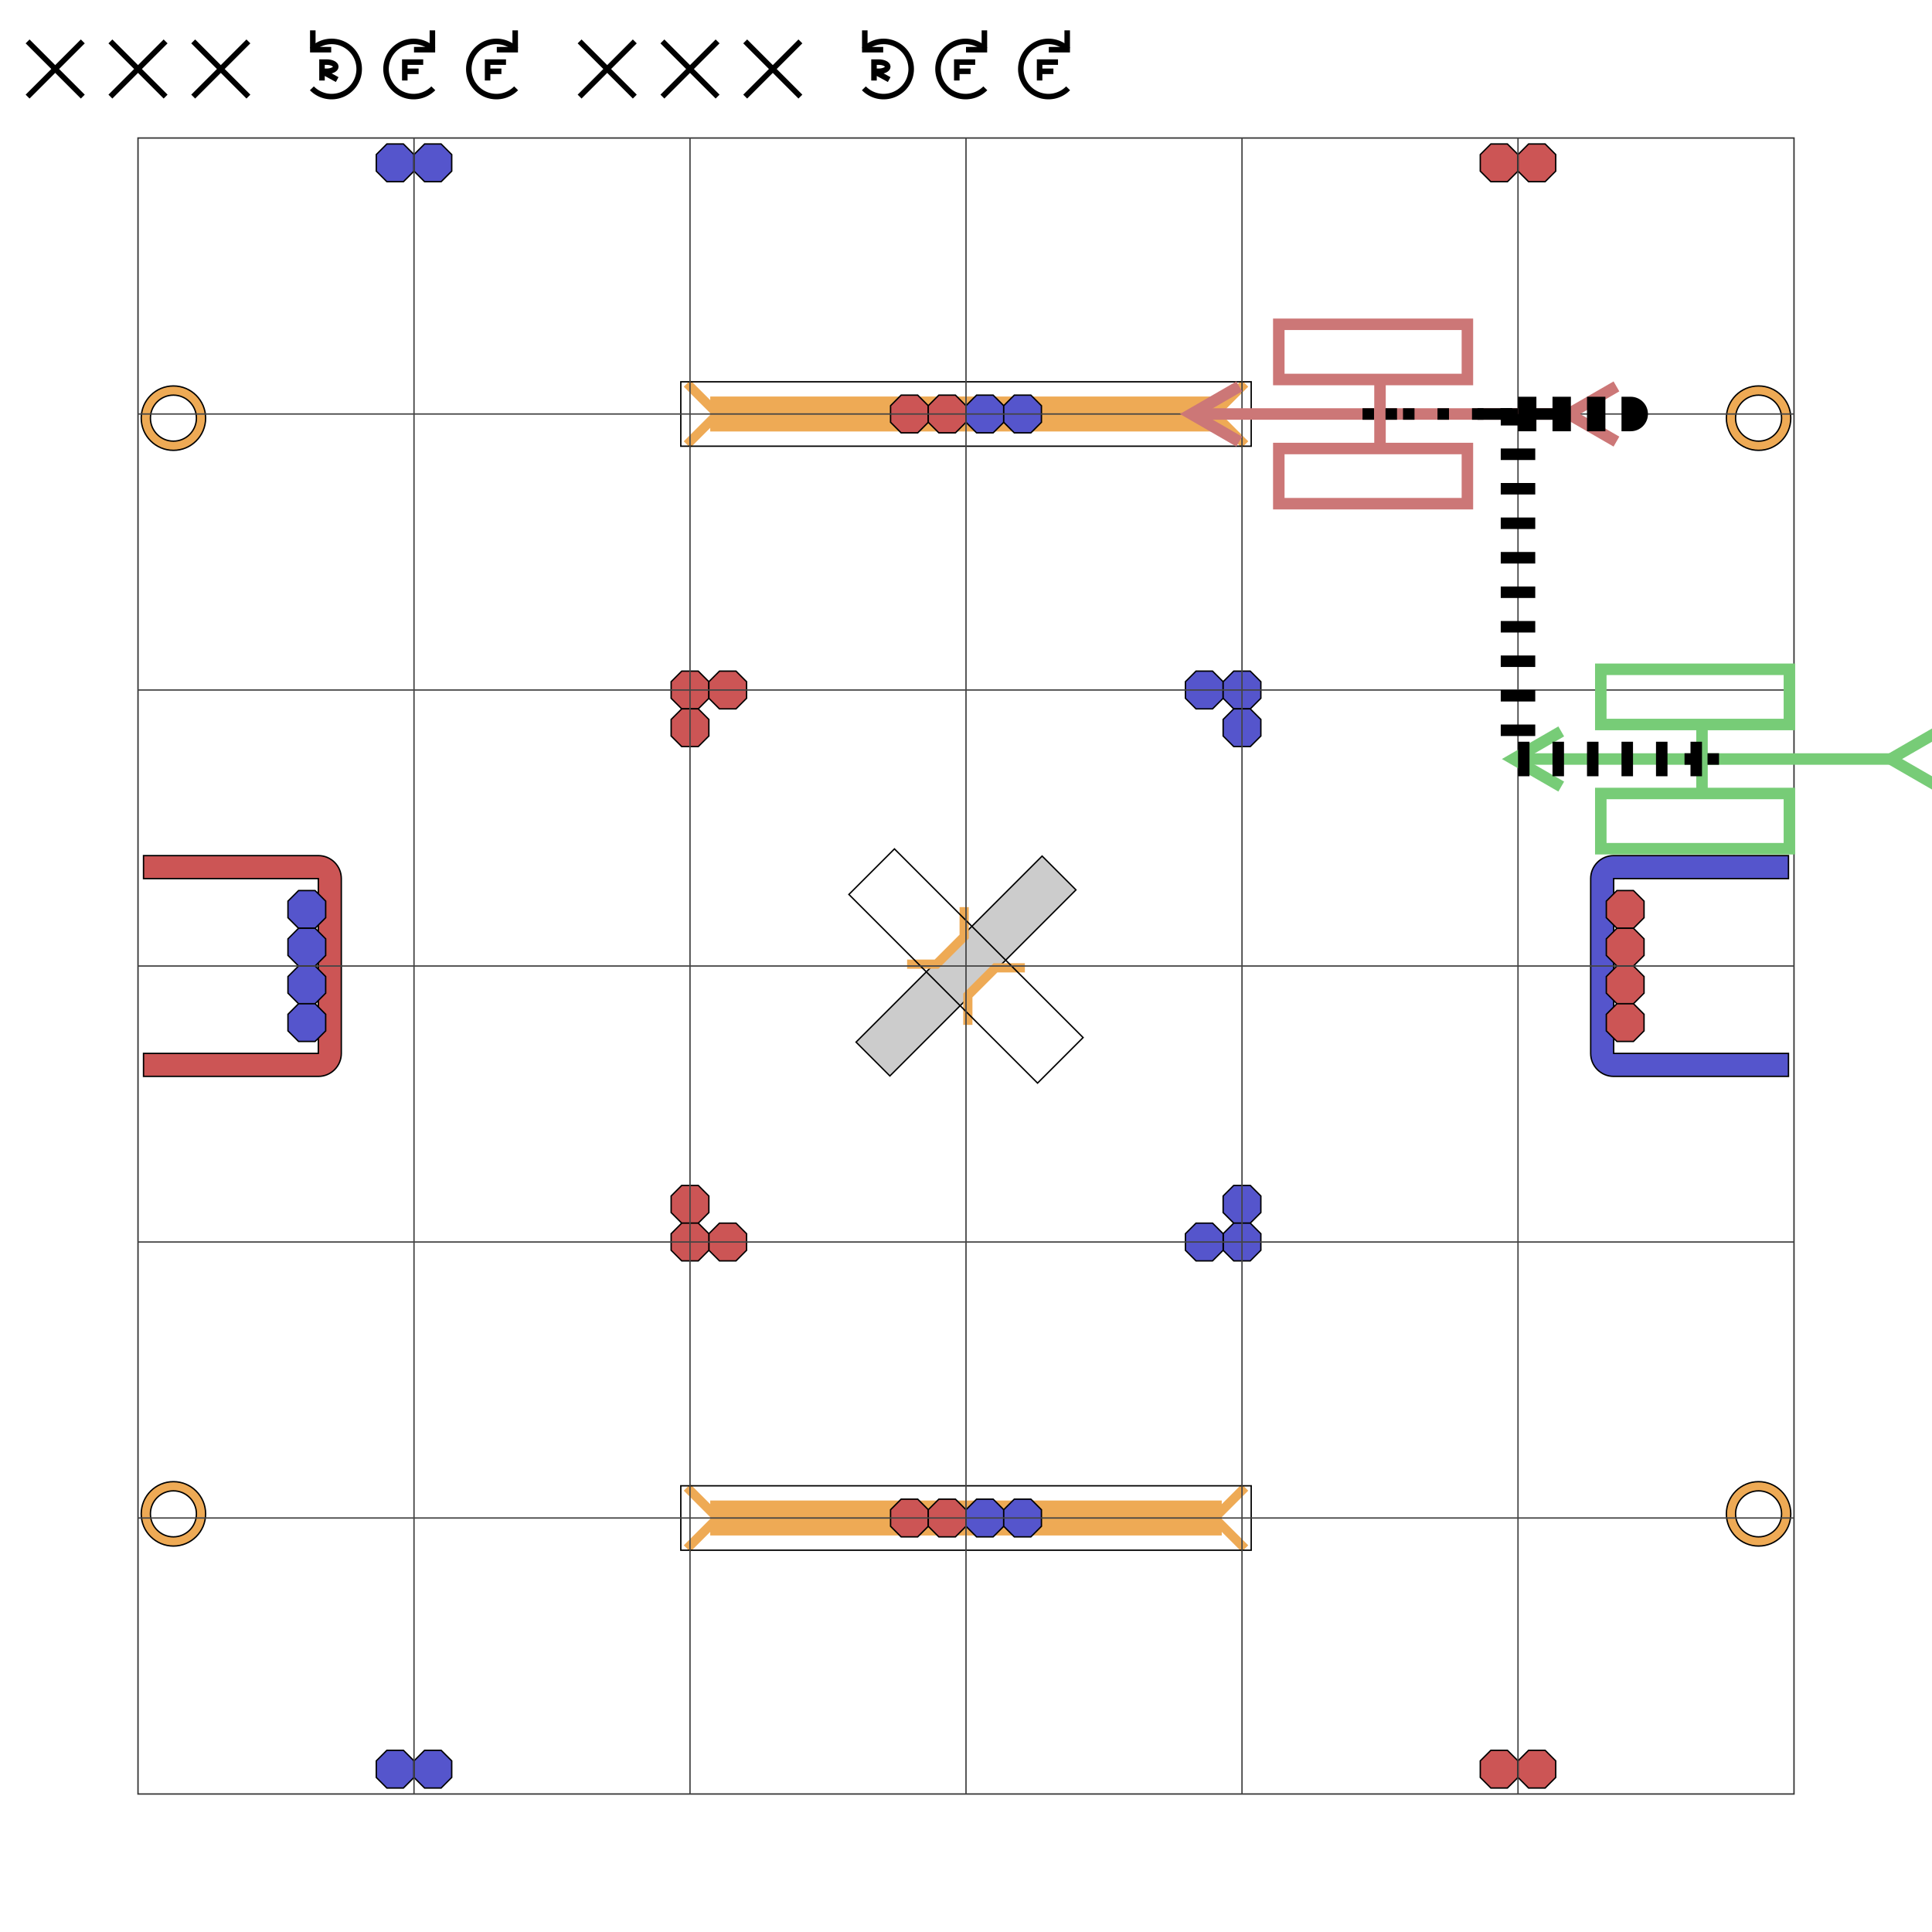
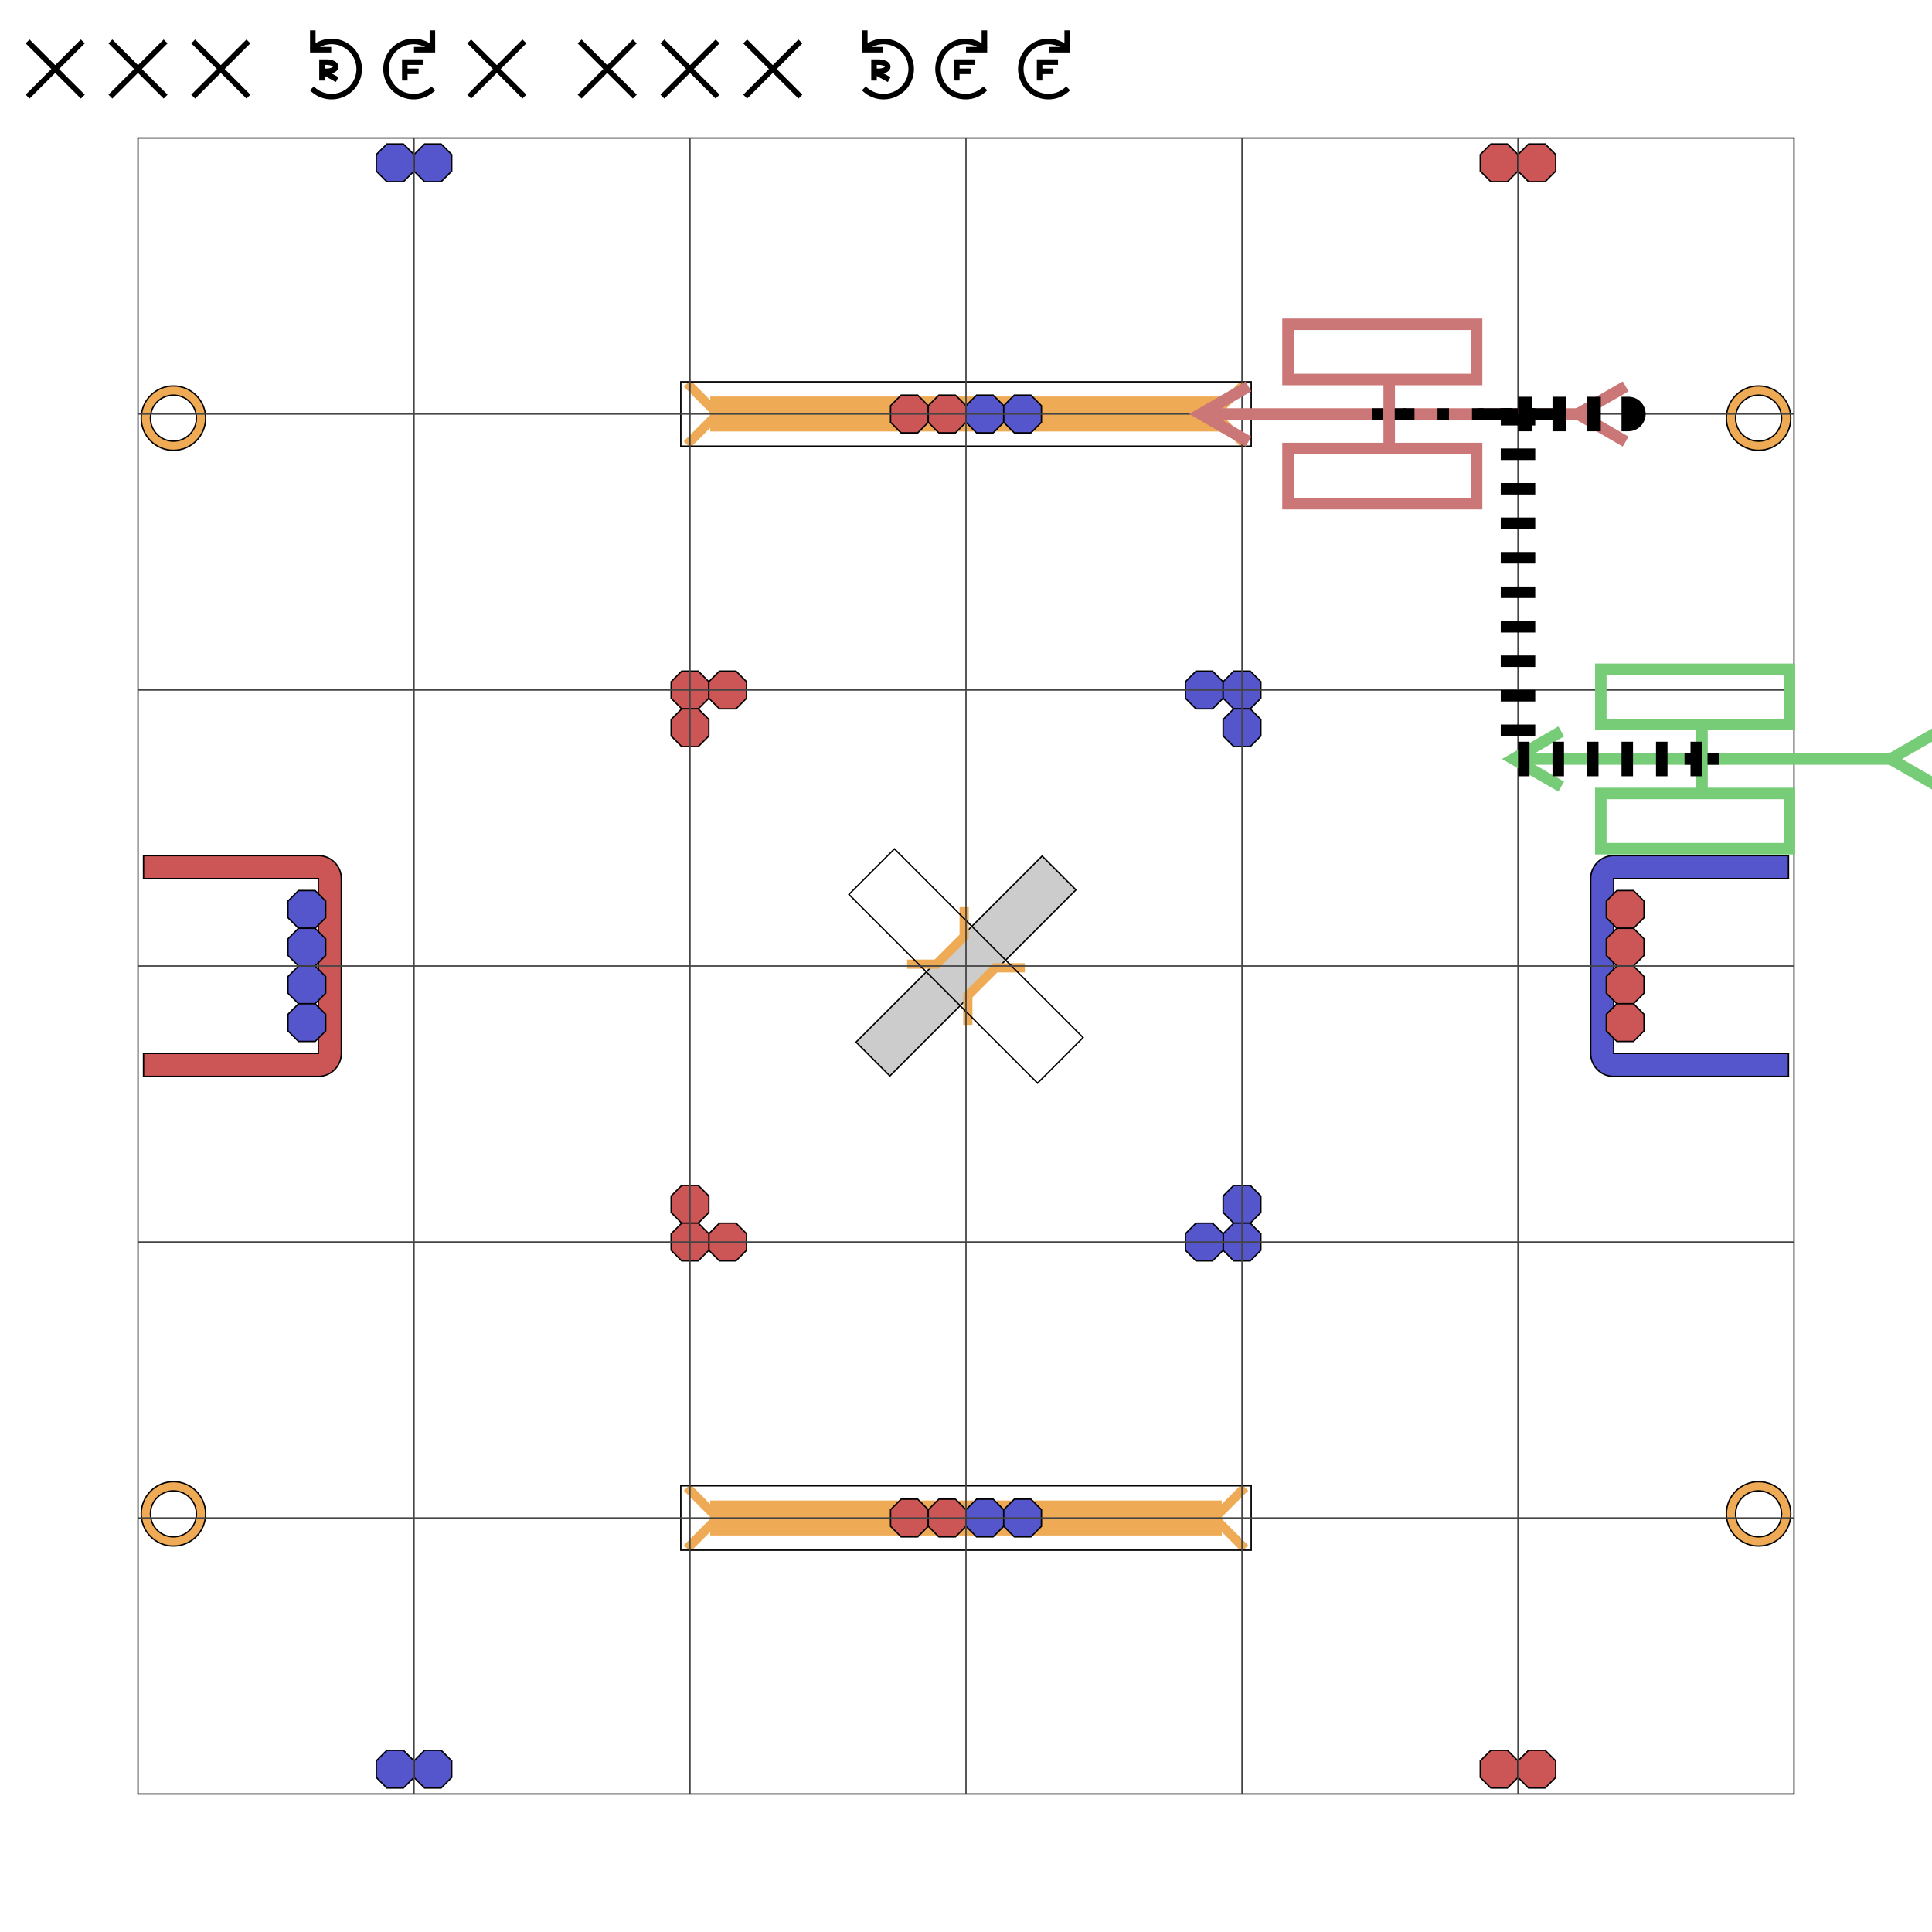
<svg xmlns="http://www.w3.org/2000/svg" version="1.1" width="600" height="600" viewBox="-2100 -2100 4200 4200">
  <g transform="scale(1, -1)">
    <rect x="-2100" y="-2100" width="4200" height="4200" fill="#ffffff" />
    <rect x="-1800" y="-1800" width="3600" height="3600" fill="none" stroke="#333333" stroke-width="3" />
    <path d="M -1788 240 l 380 0 a 50 50 0 0 0 50 -50 l 0 -380 a 50 50 0 0 0 -50 -50 l -380 0  l 0 50 l 380 0 l 0 380 l -380 0 z" fill="#cc5555" stroke="#000000" stroke-width="3" />
    <path d="M 1788 240 l -380 0 a 50 50 0 0 1 -50 -50 l 0 -380 a 50 50 0 0 1 50 -50 l 380 0  l 0 50 l -380 0 l 0 380 l 380 0 z" fill="#5555cc" stroke="#000000" stroke-width="3" />
    <rect x="-550" y="1200" width="20" height="94" transform="rotate(45, -540, 1200)" fill="#eeaa55" />
    <rect x="-550" y="1200" width="20" height="94" transform="rotate(135, -540, 1200)" fill="#eeaa55" />
    <rect x="530" y="1200" width="20" height="94" transform="rotate(-45, 540, 1200)" fill="#eeaa55" />
    <rect x="530" y="1200" width="20" height="94" transform="rotate(-135, 540, 1200)" fill="#eeaa55" />
    <rect x="-550" y="-1200" width="20" height="94" transform="rotate(45, -540, -1200)" fill="#eeaa55" />
    <rect x="-550" y="-1200" width="20" height="94" transform="rotate(135, -540, -1200)" fill="#eeaa55" />
    <rect x="530" y="-1200" width="20" height="94" transform="rotate(-45, 540, -1200)" fill="#eeaa55" />
    <rect x="530" y="-1200" width="20" height="94" transform="rotate(-135, 540, -1200)" fill="#eeaa55" />
    <rect x="-556" y="1162" width="1112" height="76" fill="#eeaa55" />
    <rect x="-620" y="1130" width="1240" height="140" fill="none" stroke="#000000" stroke-width="3" />
    <rect x="-556" y="-1238" width="1112" height="76" fill="#eeaa55" />
    <rect x="-620" y="-1270" width="1240" height="140" fill="none" stroke="#000000" stroke-width="3" />
    <rect x="-286" y="-52" width="572" height="104" transform="rotate(45)" fill="#cccccc" stroke="#000000" stroke-width="3" />
    <polyline points="-128,4 -64,4 -4,64 -4,128" fill="none" stroke="#eeaa55" stroke-width="20" />
    <polyline points="128,-4 64,-4 4,-64 4,-128" fill="none" stroke="#eeaa55" stroke-width="20" />
    <rect x="-290" y="-70" width="580" height="140" transform="rotate(-45)" fill="none" stroke="#000000" stroke-width="3" />
    <path d="M 1118,1728 l 0 36 l 23 23 l 36 0 l 23 -23 l  0 -36 l -23 -23 l -36 0 l -23 23 z" fill="#cc5555" stroke="#000000" stroke-width="3" fill-rule="evenodd" />
    <path d="M 1200,1728 l 0 36 l 23 23 l 36 0 l 23 -23 l  0 -36 l -23 -23 l -36 0 l -23 23 z" fill="#cc5555" stroke="#000000" stroke-width="3" fill-rule="evenodd" />
    <path d="M -164,1182 l 0 36 l 23 23 l 36 0 l 23 -23 l  0 -36 l -23 -23 l -36 0 l -23 23 z" fill="#cc5555" stroke="#000000" stroke-width="3" fill-rule="evenodd" />
    <path d="M -82,1182 l 0 36 l 23 23 l 36 0 l 23 -23 l  0 -36 l -23 -23 l -36 0 l -23 23 z" fill="#cc5555" stroke="#000000" stroke-width="3" fill-rule="evenodd" />
    <path d="M -641,582 l 0 36 l 23 23 l 36 0 l 23 -23 l  0 -36 l -23 -23 l -36 0 l -23 23 z" fill="#cc5555" stroke="#000000" stroke-width="3" fill-rule="evenodd" />
    <path d="M -559,582 l 0 36 l 23 23 l 36 0 l 23 -23 l  0 -36 l -23 -23 l -36 0 l -23 23 z" fill="#cc5555" stroke="#000000" stroke-width="3" fill-rule="evenodd" />
    <path d="M -641,500 l 0 36 l 23 23 l 36 0 l 23 -23 l  0 -36 l -23 -23 l -36 0 l -23 23 z" fill="#cc5555" stroke="#000000" stroke-width="3" fill-rule="evenodd" />
    <path d="M 1392,105 l 0 36 l 23 23 l 36 0 l 23 -23 l  0 -36 l -23 -23 l -36 0 l -23 23 z" fill="#cc5555" stroke="#000000" stroke-width="3" fill-rule="evenodd" />
    <path d="M 1392,23 l 0 36 l 23 23 l 36 0 l 23 -23 l  0 -36 l -23 -23 l -36 0 l -23 23 z" fill="#cc5555" stroke="#000000" stroke-width="3" fill-rule="evenodd" />
    <path d="M 1392,-59 l 0 36 l 23 23 l 36 0 l 23 -23 l  0 -36 l -23 -23 l -36 0 l -23 23 z" fill="#cc5555" stroke="#000000" stroke-width="3" fill-rule="evenodd" />
    <path d="M 1392,-141 l 0 36 l 23 23 l 36 0 l 23 -23 l  0 -36 l -23 -23 l -36 0 l -23 23 z" fill="#cc5555" stroke="#000000" stroke-width="3" fill-rule="evenodd" />
    <path d="M -641,-536 l 0 36 l 23 23 l 36 0 l 23 -23 l  0 -36 l -23 -23 l -36 0 l -23 23 z" fill="#cc5555" stroke="#000000" stroke-width="3" fill-rule="evenodd" />
    <path d="M -559,-618 l 0 36 l 23 23 l 36 0 l 23 -23 l  0 -36 l -23 -23 l -36 0 l -23 23 z" fill="#cc5555" stroke="#000000" stroke-width="3" fill-rule="evenodd" />
    <path d="M -641,-618 l 0 36 l 23 23 l 36 0 l 23 -23 l  0 -36 l -23 -23 l -36 0 l -23 23 z" fill="#cc5555" stroke="#000000" stroke-width="3" fill-rule="evenodd" />
    <path d="M -164,-1218 l 0 36 l 23 23 l 36 0 l 23 -23 l  0 -36 l -23 -23 l -36 0 l -23 23 z" fill="#cc5555" stroke="#000000" stroke-width="3" fill-rule="evenodd" />
    <path d="M -82,-1218 l 0 36 l 23 23 l 36 0 l 23 -23 l  0 -36 l -23 -23 l -36 0 l -23 23 z" fill="#cc5555" stroke="#000000" stroke-width="3" fill-rule="evenodd" />
    <path d="M 1118,-1764 l 0 36 l 23 23 l 36 0 l 23 -23 l  0 -36 l -23 -23 l -36 0 l -23 23 z" fill="#cc5555" stroke="#000000" stroke-width="3" fill-rule="evenodd" />
    <path d="M 1200,-1764 l 0 36 l 23 23 l 36 0 l 23 -23 l  0 -36 l -23 -23 l -36 0 l -23 23 z" fill="#cc5555" stroke="#000000" stroke-width="3" fill-rule="evenodd" />
    <path d="M -1282,1728 l 0 36 l 23 23 l 36 0 l 23 -23 l  0 -36 l -23 -23 l -36 0 l -23 23 z" fill="#5555cc" stroke="#000000" stroke-width="3" fill-rule="evenodd" />
    <path d="M -1200,1728 l 0 36 l 23 23 l 36 0 l 23 -23 l  0 -36 l -23 -23 l -36 0 l -23 23 z" fill="#5555cc" stroke="#000000" stroke-width="3" fill-rule="evenodd" />
    <path d="M 0,1182 l 0 36 l 23 23 l 36 0 l 23 -23 l  0 -36 l -23 -23 l -36 0 l -23 23 z" fill="#5555cc" stroke="#000000" stroke-width="3" fill-rule="evenodd" />
    <path d="M 82,1182 l 0 36 l 23 23 l 36 0 l 23 -23 l  0 -36 l -23 -23 l -36 0 l -23 23 z" fill="#5555cc" stroke="#000000" stroke-width="3" fill-rule="evenodd" />
    <path d="M 477,582 l 0 36 l 23 23 l 36 0 l 23 -23 l  0 -36 l -23 -23 l -36 0 l -23 23 z" fill="#5555cc" stroke="#000000" stroke-width="3" fill-rule="evenodd" />
    <path d="M 559,582 l 0 36 l 23 23 l 36 0 l 23 -23 l  0 -36 l -23 -23 l -36 0 l -23 23 z" fill="#5555cc" stroke="#000000" stroke-width="3" fill-rule="evenodd" />
    <path d="M 559,500 l 0 36 l 23 23 l 36 0 l 23 -23 l  0 -36 l -23 -23 l -36 0 l -23 23 z" fill="#5555cc" stroke="#000000" stroke-width="3" fill-rule="evenodd" />
    <path d="M -1474,105 l 0 36 l 23 23 l 36 0 l 23 -23 l  0 -36 l -23 -23 l -36 0 l -23 23 z" fill="#5555cc" stroke="#000000" stroke-width="3" fill-rule="evenodd" />
    <path d="M -1474,23 l 0 36 l 23 23 l 36 0 l 23 -23 l  0 -36 l -23 -23 l -36 0 l -23 23 z" fill="#5555cc" stroke="#000000" stroke-width="3" fill-rule="evenodd" />
    <path d="M -1474,-59 l 0 36 l 23 23 l 36 0 l 23 -23 l  0 -36 l -23 -23 l -36 0 l -23 23 z" fill="#5555cc" stroke="#000000" stroke-width="3" fill-rule="evenodd" />
    <path d="M -1474,-141 l 0 36 l 23 23 l 36 0 l 23 -23 l  0 -36 l -23 -23 l -36 0 l -23 23 z" fill="#5555cc" stroke="#000000" stroke-width="3" fill-rule="evenodd" />
    <path d="M 559,-536 l 0 36 l 23 23 l 36 0 l 23 -23 l  0 -36 l -23 -23 l -36 0 l -23 23 z" fill="#5555cc" stroke="#000000" stroke-width="3" fill-rule="evenodd" />
    <path d="M 559,-618 l 0 36 l 23 23 l 36 0 l 23 -23 l  0 -36 l -23 -23 l -36 0 l -23 23 z" fill="#5555cc" stroke="#000000" stroke-width="3" fill-rule="evenodd" />
    <path d="M 477,-618 l 0 36 l 23 23 l 36 0 l 23 -23 l  0 -36 l -23 -23 l -36 0 l -23 23 z" fill="#5555cc" stroke="#000000" stroke-width="3" fill-rule="evenodd" />
    <path d="M 0,-1218 l 0 36 l 23 23 l 36 0 l 23 -23 l  0 -36 l -23 -23 l -36 0 l -23 23 z" fill="#5555cc" stroke="#000000" stroke-width="3" fill-rule="evenodd" />
    <path d="M 82,-1218 l 0 36 l 23 23 l 36 0 l 23 -23 l  0 -36 l -23 -23 l -36 0 l -23 23 z" fill="#5555cc" stroke="#000000" stroke-width="3" fill-rule="evenodd" />
    <path d="M -1282,-1764 l 0 36 l 23 23 l 36 0 l 23 -23 l  0 -36 l -23 -23 l -36 0 l -23 23 z" fill="#5555cc" stroke="#000000" stroke-width="3" fill-rule="evenodd" />
    <path d="M -1200,-1764 l 0 36 l 23 23 l 36 0 l 23 -23 l  0 -36 l -23 -23 l -36 0 l -23 23 z" fill="#5555cc" stroke="#000000" stroke-width="3" fill-rule="evenodd" />
    <path d="M -1793,1191 a 70 70 0 0 0 140 0 a 70 70 0 0 0 -140 0 z m 20 0 a 50 50 0 0 0 100 0 a 50 50 0 0 0 -100 0 z" fill="#eeaa55" stroke="#000000" stroke-width="3" fill-rule="evenodd" />
    <path d="M 1653,1191 a 70 70 0 0 0 140 0 a 70 70 0 0 0 -140 0 z m 20 0 a 50 50 0 0 0 100 0 a 50 50 0 0 0 -100 0 z" fill="#eeaa55" stroke="#000000" stroke-width="3" fill-rule="evenodd" />
    <path d="M -1793,-1191 a 70 70 0 0 0 140 0 a 70 70 0 0 0 -140 0 z m 20 0 a 50 50 0 0 0 100 0 a 50 50 0 0 0 -100 0 z" fill="#eeaa55" stroke="#000000" stroke-width="3" fill-rule="evenodd" />
    <path d="M 1653,-1191 a 70 70 0 0 0 140 0 a 70 70 0 0 0 -140 0 z m 20 0 a 50 50 0 0 0 100 0 a 50 50 0 0 0 -100 0 z" fill="#eeaa55" stroke="#000000" stroke-width="3" fill-rule="evenodd" />
    <line x1="-1800" y1="-1200" x2="1800" y2="-1200" stroke="#444444" stroke-width="3" />
    <line x1="-1800" y1="-600" x2="1800" y2="-600" stroke="#444444" stroke-width="3" />
    <line x1="-1800" y1="0" x2="1800" y2="0" stroke="#444444" stroke-width="3" />
    <line x1="-1800" y1="600" x2="1800" y2="600" stroke="#444444" stroke-width="3" />
    <line x1="-1800" y1="1200" x2="1800" y2="1200" stroke="#444444" stroke-width="3" />
    <line x1="-1200" y1="-1800" x2="-1200" y2="1800" stroke="#444444" stroke-width="3" />
    <line x1="-600" y1="-1800" x2="-600" y2="1800" stroke="#444444" stroke-width="3" />
    <line x1="0" y1="-1800" x2="0" y2="1800" stroke="#444444" stroke-width="3" />
    <line x1="600" y1="-1800" x2="600" y2="1800" stroke="#444444" stroke-width="3" />
    <line x1="1200" y1="-1800" x2="1200" y2="1800" stroke="#444444" stroke-width="3" />
    <g transform="translate(1600.0 450.0)  rotate(-270)">
      <rect x="-195" y="-190" width="120" height="410" fill="none" stroke="#77cc77" stroke-width="25" />
      <rect x="75" y="-190" width="120" height="410" fill="none" stroke="#77cc77" stroke-width="25" />
      <line x1="-75" y1="0" x2="75" y2="0" stroke="#77cc77" stroke-width="25" />
      <line x1="0" y1="-410" x2="0" y2="410" stroke="#77cc77" stroke-width="25" />
      <polyline points="-60,306 0,410 60,306" fill="none" stroke="#77cc77" stroke-width="25" />
      <polyline points="-60,-514 0,-410 60,-514" fill="none" stroke="#77cc77" stroke-width="25" />
    </g>
-     <g transform="translate(900 1200)  rotate(-270)">
+     <g transform="translate(920 1200)  rotate(-270)">
      <rect x="-195" y="-190" width="120" height="410" fill="none" stroke="#cc7777" stroke-width="25" />
      <rect x="75" y="-190" width="120" height="410" fill="none" stroke="#cc7777" stroke-width="25" />
      <line x1="-75" y1="0" x2="75" y2="0" stroke="#cc7777" stroke-width="25" />
      <line x1="0" y1="-410" x2="0" y2="410" stroke="#cc7777" stroke-width="25" />
      <polyline points="-60,306 0,410 60,306" fill="none" stroke="#cc7777" stroke-width="25" />
      <polyline points="-60,-514 0,-410 60,-514" fill="none" stroke="#cc7777" stroke-width="25" />
    </g>
    <line x1="1562.0" y1="450.0" x2="1637.0" y2="450.0" stroke="#000000" stroke-width="25" stroke-dasharray="25,25">
      <animateTransform attributeName="transform" type="rotate" to="360 1600.0 450.0" dur="2000ms" repeatCount="indefinite" from="0 1600.0 450.0" />
    </line>
    <polyline points="1600.0,450.0 1200,450 1200,1200" fill="none" stroke="#000000" stroke-width="75" stroke-dasharray="25,50" stroke-linejoin="round" stroke-dashoffset="0">
      <animate attributeName="stroke-dashoffset" values="75;0" dur="1000ms" repeatCount="indefinite" />
    </polyline>
    <line x1="1112" y1="1200" x2="1287" y2="1200" stroke="#000000" stroke-width="25" stroke-dasharray="75,25">
      <animateTransform attributeName="transform" type="rotate" to="360 1200 1200" dur="2000ms" repeatCount="indefinite" from="0 1200 1200" />
    </line>
-     <polyline points="1200,1200 1445,1200 1200,1200" fill="none" stroke="#000000" stroke-width="75" stroke-dasharray="25,50" stroke-linejoin="round" stroke-dashoffset="0">
+     <polyline points="1200,1200 1440,1200 1200,1200" fill="none" stroke="#000000" stroke-width="75" stroke-dasharray="25,50" stroke-linejoin="round" stroke-dashoffset="0">
      <animate attributeName="stroke-dashoffset" values="75;0" dur="1000ms" repeatCount="indefinite" />
    </polyline>
    <line x1="1162" y1="1200" x2="1237" y2="1200" stroke="#000000" stroke-width="25" stroke-dasharray="25,25">
      <animateTransform attributeName="transform" type="rotate" to="360 1200 1200" dur="2000ms" repeatCount="indefinite" from="0 1200 1200" />
    </line>
    <line x1="1162" y1="1200" x2="1237" y2="1200" stroke="#000000" stroke-width="25" stroke-dasharray="25,25">
      <animateTransform attributeName="transform" type="rotate" to="360 1200 1200" dur="2000ms" repeatCount="indefinite" from="0 1200 1200" />
    </line>
-     <polyline points="1200,1200 900,1200" fill="none" stroke="#000000" stroke-width="25" stroke-dasharray="25,50" stroke-linejoin="round" stroke-dashoffset="0">
+     <polyline points="1200,1200 920,1200" fill="none" stroke="#000000" stroke-width="25" stroke-dasharray="25,50" stroke-linejoin="round" stroke-dashoffset="0">
      <animate attributeName="stroke-dashoffset" values="75;0" dur="1000ms" repeatCount="indefinite" />
    </polyline>
-     <line x1="862" y1="1200" x2="937" y2="1200" stroke="#000000" stroke-width="25" stroke-dasharray="25,25">
-       <animateTransform attributeName="transform" type="rotate" to="360 900 1200" dur="2000ms" repeatCount="indefinite" from="0 900 1200" />
+     <line x1="882" y1="1200" x2="957" y2="1200" stroke="#000000" stroke-width="25" stroke-dasharray="25,25">
+       <animateTransform attributeName="transform" type="rotate" to="360 920 1200" dur="2000ms" repeatCount="indefinite" from="0 920 1200" />
    </line>
    <line x1="-2040" y1="1890" x2="-1920" y2="2010" stroke="#000000" stroke-width="12" />
    <line x1="-2040" y1="2010" x2="-1920" y2="1890" stroke="#000000" stroke-width="12" />
    <line x1="-1860" y1="1890" x2="-1740" y2="2010" stroke="#000000" stroke-width="12" />
    <line x1="-1860" y1="2010" x2="-1740" y2="1890" stroke="#000000" stroke-width="12" />
    <line x1="-1680" y1="1890" x2="-1560" y2="2010" stroke="#000000" stroke-width="12" />
    <line x1="-1680" y1="2010" x2="-1560" y2="1890" stroke="#000000" stroke-width="12" />
    <path d="M -1422,1908 a 60 60 0 1 1 0 84" fill="none" stroke="#000000" stroke-width="12" />
    <path d="M -1380 1992 l -40 0 l 0 42" fill="none" stroke="#000000" stroke-width="12" />
    <path d="M -1400 1925 l 0 40 l 10 0 a 20 10 0 0 0 0 -20 l -10 0 l 33 -18" fill="none" stroke="#000000" stroke-width="12" />
    <path d="M -1158,1908 a 60 60 0 1 0 0 84" fill="none" stroke="#000000" stroke-width="12" />
    <path d="M -1200 1992 l 40 0 l 0 42" fill="none" stroke="#000000" stroke-width="12" />
    <path d="M -1180,1965 l -40 0 l 0 -40 m 0 20 l 30 0" fill="none" stroke="#000000" stroke-width="12" />
-     <path d="M -978,1908 a 60 60 0 1 0 0 84" fill="none" stroke="#000000" stroke-width="12" />
-     <path d="M -1020 1992 l 40 0 l 0 42" fill="none" stroke="#000000" stroke-width="12" />
-     <path d="M -1000,1965 l -40 0 l 0 -40 m 0 20 l 30 0" fill="none" stroke="#000000" stroke-width="12" />
+     <line x1="-1080" y1="1890" x2="-960" y2="2010" stroke="#000000" stroke-width="12" />
+     <line x1="-1080" y1="2010" x2="-960" y2="1890" stroke="#000000" stroke-width="12" />
    <line x1="-840" y1="1890" x2="-720" y2="2010" stroke="#000000" stroke-width="12" />
    <line x1="-840" y1="2010" x2="-720" y2="1890" stroke="#000000" stroke-width="12" />
    <line x1="-660" y1="1890" x2="-540" y2="2010" stroke="#000000" stroke-width="12" />
    <line x1="-660" y1="2010" x2="-540" y2="1890" stroke="#000000" stroke-width="12" />
    <line x1="-480" y1="1890" x2="-360" y2="2010" stroke="#000000" stroke-width="12" />
    <line x1="-480" y1="2010" x2="-360" y2="1890" stroke="#000000" stroke-width="12" />
    <path d="M -222,1908 a 60 60 0 1 1 0 84" fill="none" stroke="#000000" stroke-width="12" />
    <path d="M -180 1992 l -40 0 l 0 42" fill="none" stroke="#000000" stroke-width="12" />
    <path d="M -200 1925 l 0 40 l 10 0 a 20 10 0 0 0 0 -20 l -10 0 l 33 -18" fill="none" stroke="#000000" stroke-width="12" />
    <path d="M 42,1908 a 60 60 0 1 0 0 84" fill="none" stroke="#000000" stroke-width="12" />
    <path d="M 0 1992 l 40 0 l 0 42" fill="none" stroke="#000000" stroke-width="12" />
    <path d="M 20,1965 l -40 0 l 0 -40 m 0 20 l 30 0" fill="none" stroke="#000000" stroke-width="12" />
    <path d="M 222,1908 a 60 60 0 1 0 0 84" fill="none" stroke="#000000" stroke-width="12" />
    <path d="M 180 1992 l 40 0 l 0 42" fill="none" stroke="#000000" stroke-width="12" />
    <path d="M 200,1965 l -40 0 l 0 -40 m 0 20 l 30 0" fill="none" stroke="#000000" stroke-width="12" />
  </g>
</svg>
